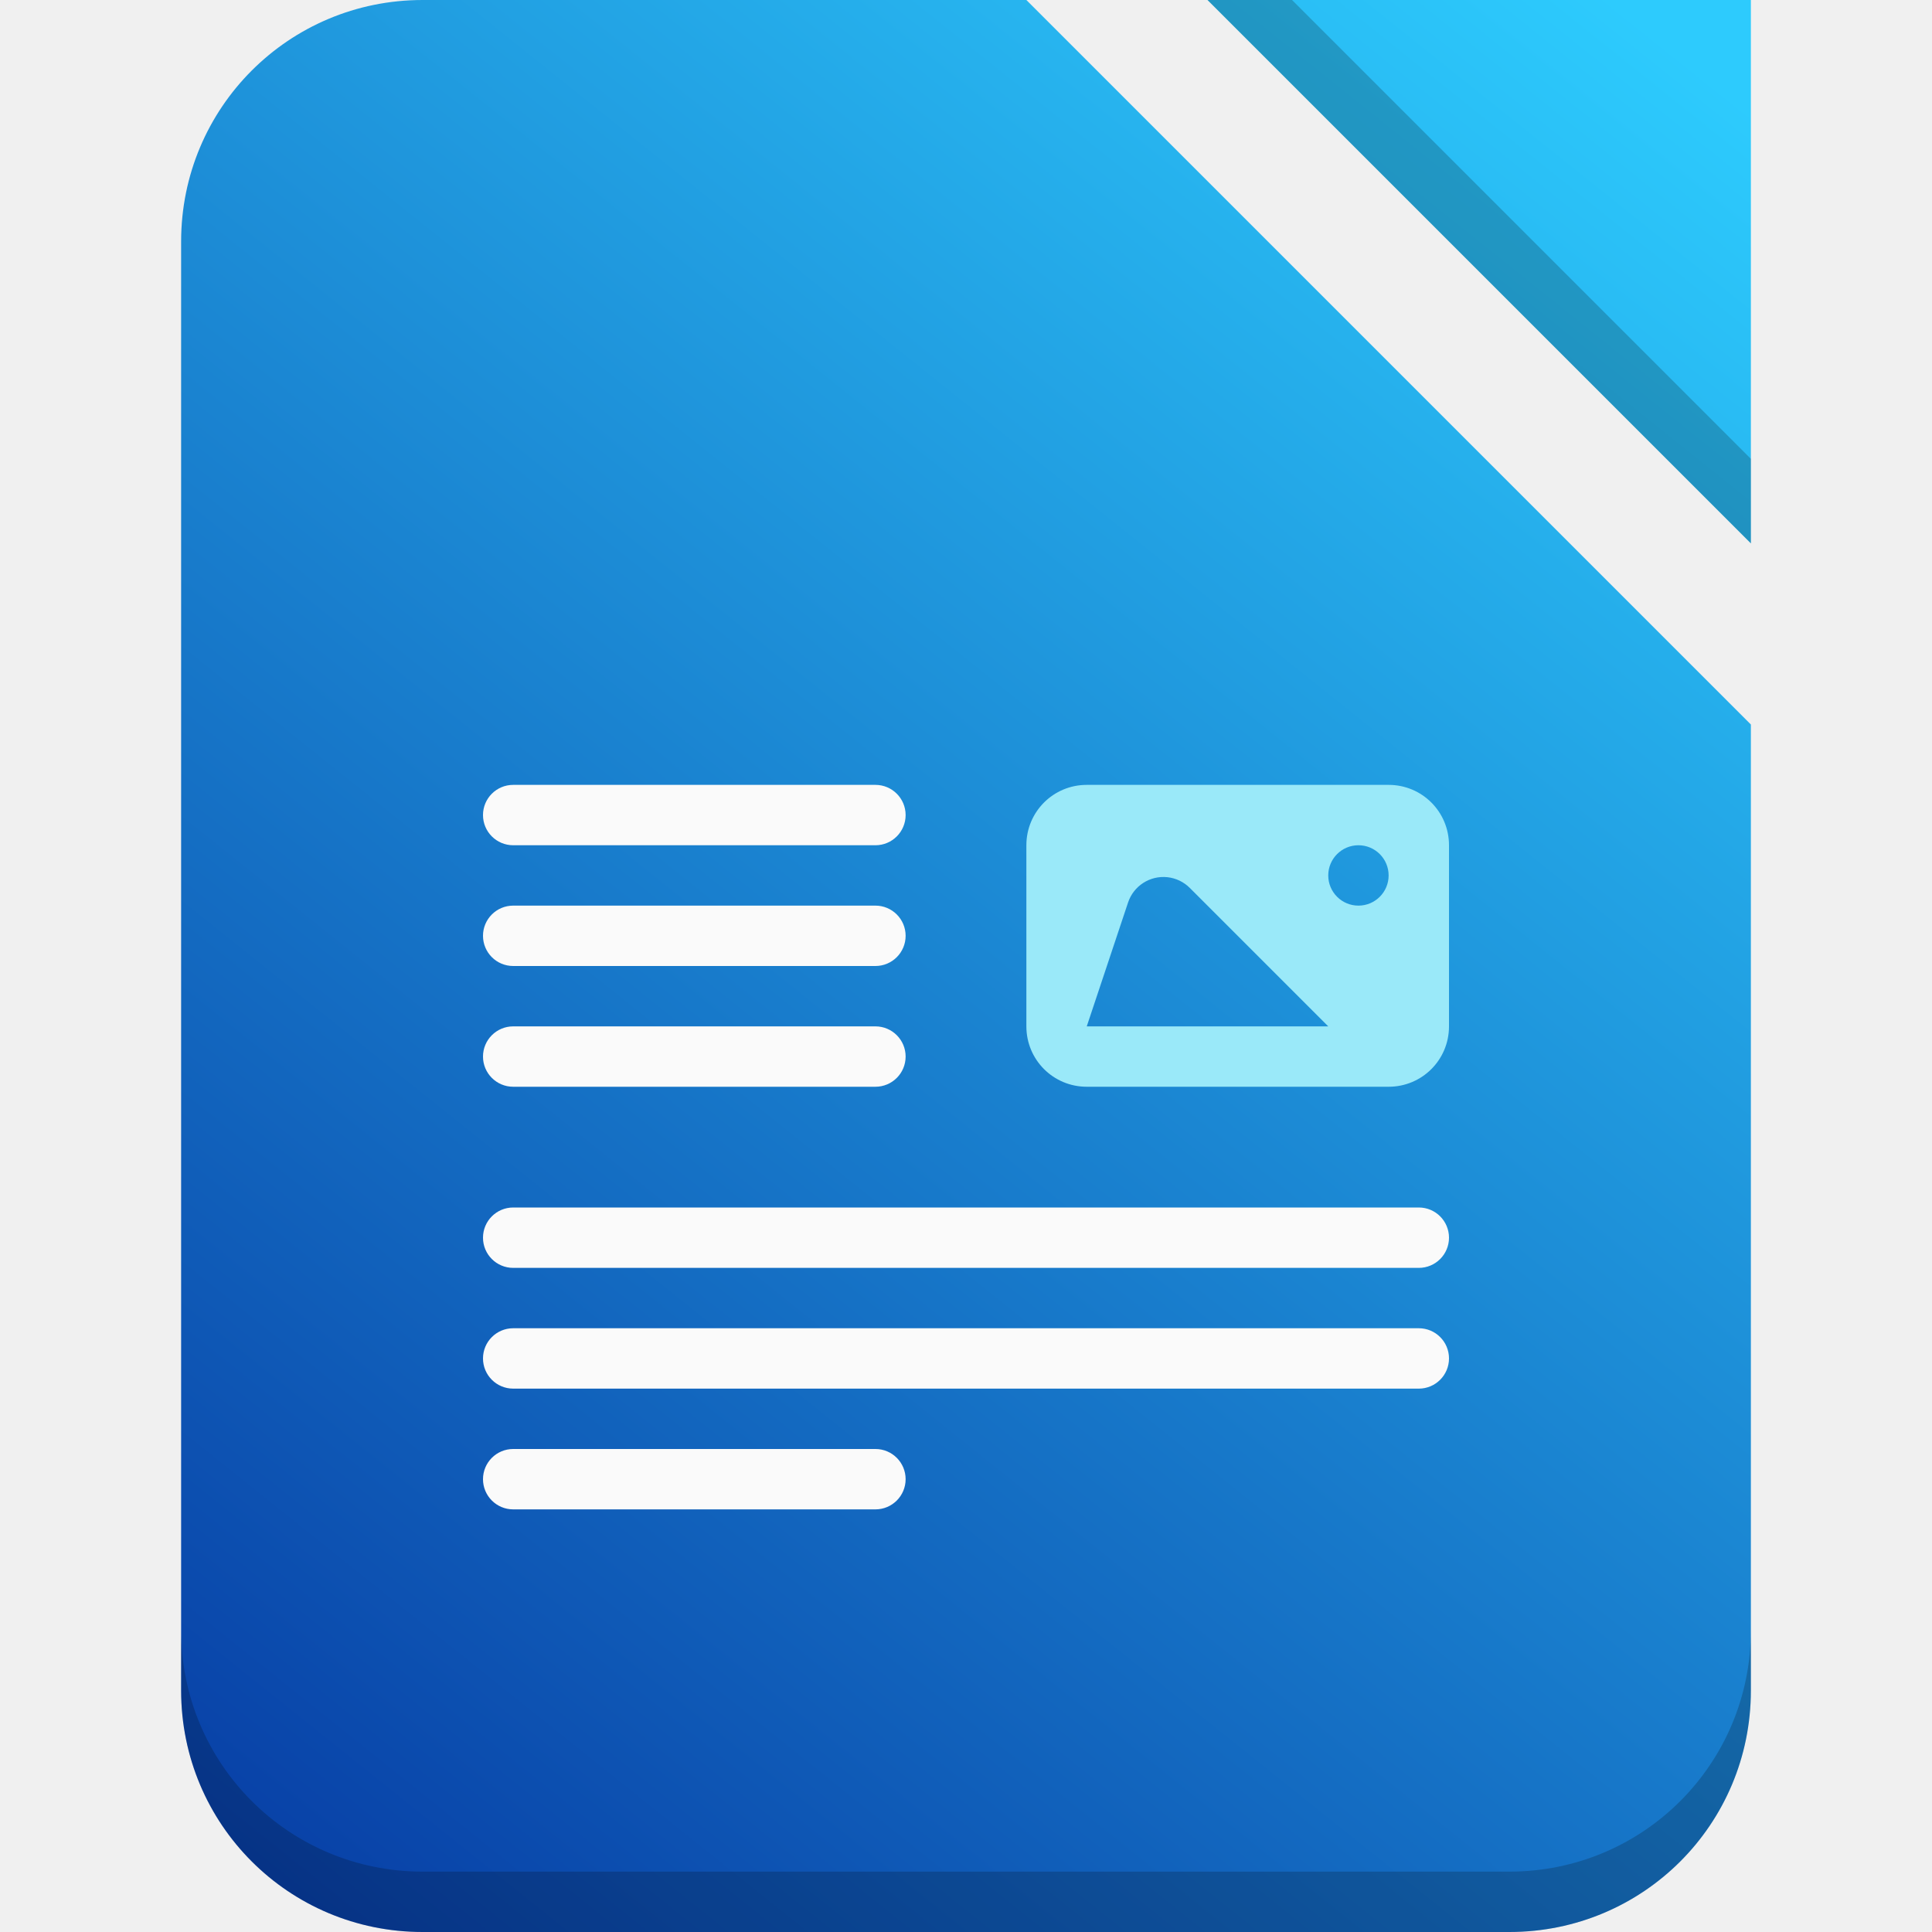
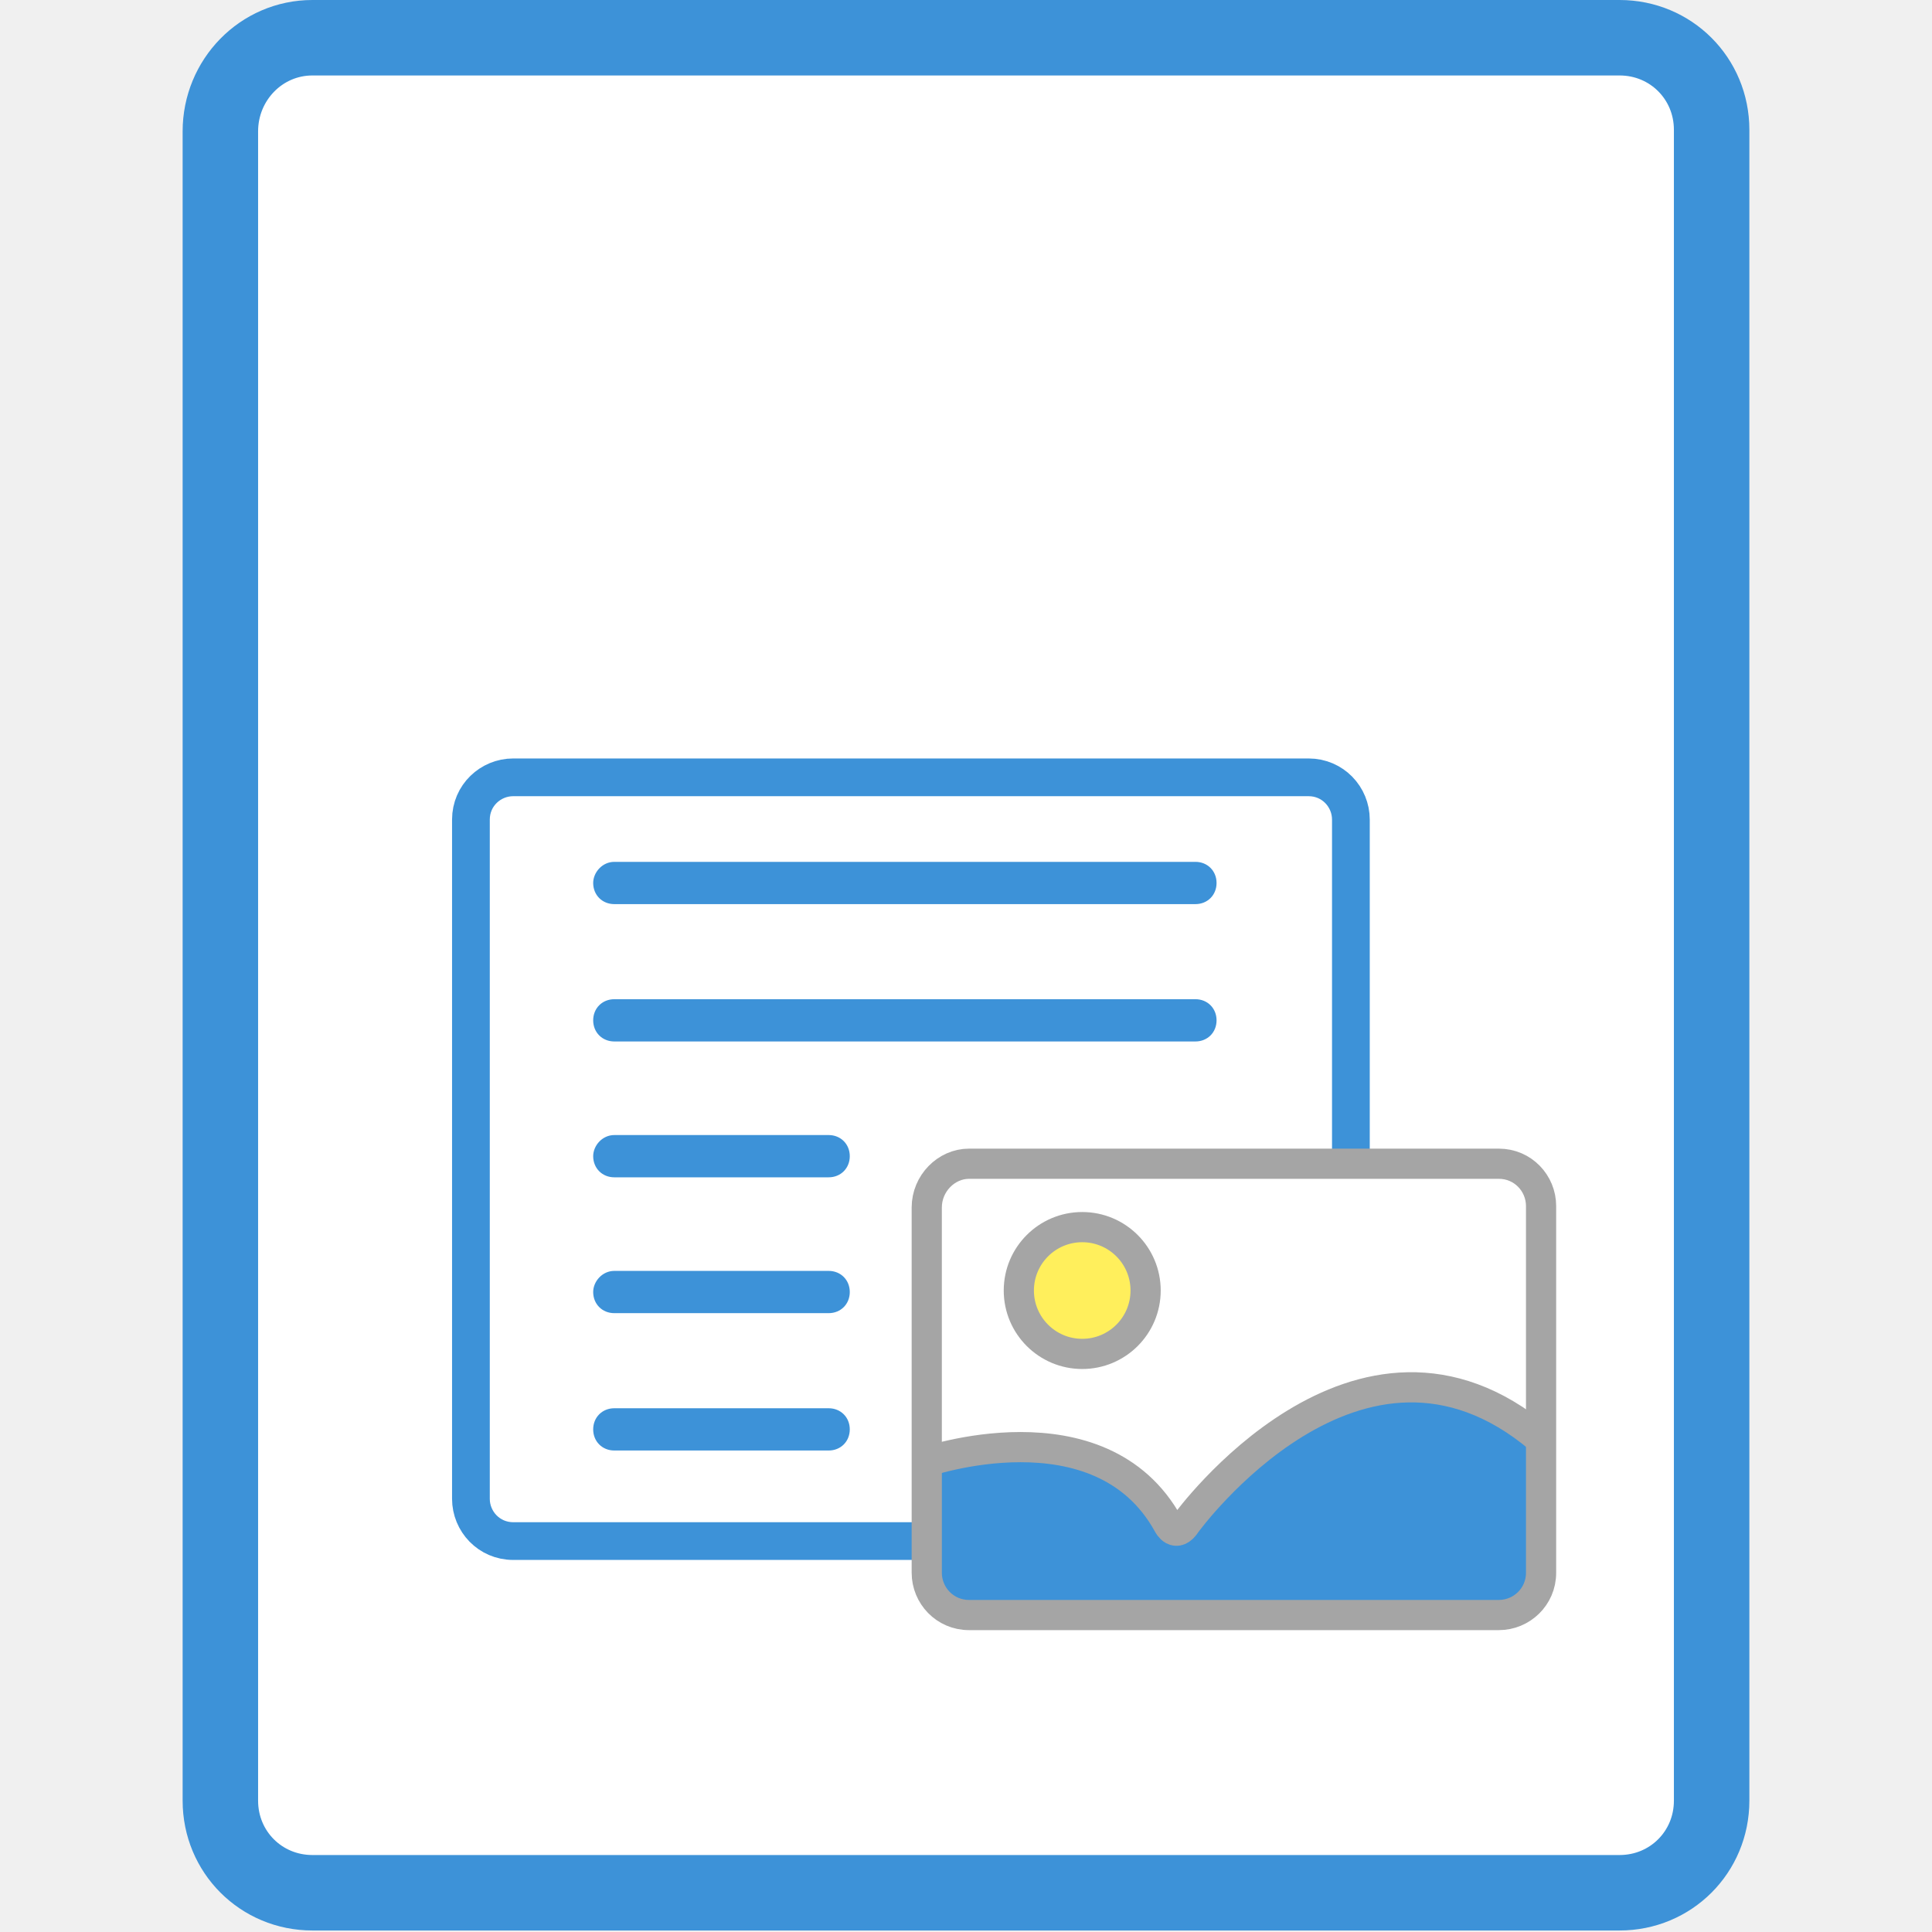
- <svg xmlns="http://www.w3.org/2000/svg" width="32" height="32" version="1.1" viewBox="0 0 32 32" xml:space="preserve">
-   <defs>
-     <linearGradient id="linearGradient3898" x1="4" x2="28" y1="31" y2="1" gradientUnits="userSpaceOnUse">
-       <stop stop-color="#083fa6" offset="0" />
-       <stop stop-color="#2dcbfd" offset="1" />
-     </linearGradient>
-   </defs>
-   <g fill-rule="evenodd" stroke-linecap="square">
-     <path d="m7 0c-2.216 0-4 1.784-4 4v24c0 2.216 1.784 4 4 4h18c2.216 0 4-1.784 4-4v-16l-12-12h-10zm13 0 9 9v-9h-9z" fill="url(#linearGradient3898)" />
-     <g>
-       <path d="m3 27v1c0 2.216 1.784 4 4 4h18c2.216 0 4-1.784 4-4v-1c0 2.216-1.784 4-4 4h-18c-2.216 0-4-1.784-4-4z" fill-opacity=".199" />
-       <path d="m20 0h1.4l7.6 7.6v1.4z" fill-opacity=".201" />
-     </g>
-     <g>
-       <g fill="#fafafa">
-         <rect x="8" y="13" width="7" height="1" ry=".5" />
-         <rect x="8" y="15" width="7" height="1" ry=".5" />
-         <rect x="8" y="17" width="7" height="1" ry=".5" />
-         <rect x="8" y="20" width="16" height="1" ry=".5" />
-         <rect x="8" y="22" width="16" height="1" ry=".5" />
-         <rect x="8" y="24" width="7" height="1" ry=".5" />
-       </g>
-       <path d="m18 13c-0.554 0-1 0.446-1 1v3c0 0.554 0.446 1 1 1h5c0.554 0 1-0.446 1-1v-3c0-0.554-0.446-1-1-1h-5zm4.5 1a0.5 0.5 0 0 1 0.5 0.5 0.5 0.5 0 0 1-0.5 0.5 0.5 0.5 0 0 1-0.5-0.5 0.5 0.5 0 0 1 0.5-0.5zm-3.164 0.529a0.618 0.618 0 0 1 0.371 0.178l2.293 2.293h-4l0.684-2.051a0.618 0.618 0 0 1 0.652-0.42z" fill="#9ae9f9" />
-     </g>
+ <svg xmlns="http://www.w3.org/2000/svg" version="1.1" id="图层_1" x="0px" y="0px" viewBox="0 0 128 128" style="enable-background:new 0 0 128 128;" xml:space="preserve">
+   <style type="text/css">
+ 	.st0{fill:#FFFFFF;stroke:#3D92D8;stroke-width:5;stroke-miterlimit:10;}
+ 	.st1{fill:#FFFFFF;stroke:#3D92D8;stroke-width:2.5;stroke-miterlimit:10;}
+ 	.st2{fill:#3D92D8;}
+ 	.st3{fill:none;stroke:#A5A5A5;stroke-width:2;stroke-miterlimit:10;}
+ 	.st4{fill:#FFEF5C;stroke:#A5A5A5;stroke-width:2;stroke-miterlimit:10;}
+ </style>
+   <path class="st0" d="M20.7,2.5h86.6c3.4,0,6.1,2.7,6.1,6.1v110.7c0,3.4-2.7,6.1-6.1,6.1H20.7c-3.4,0-6.1-2.7-6.1-6.1V8.7  C14.6,5.3,17.3,2.5,20.7,2.5z" />
+   <path class="st1" d="M89.4,92.9v6.4c0,1.5-1.2,2.8-2.8,2.8H34c-1.6,0-2.8-1.3-2.8-2.8V54.3c0-1.6,1.3-2.8,2.8-2.8h52.7  c1.6,0,2.8,1.3,2.8,2.8v22.9" />
+   <g id="图层_3">
+     <polygon class="st2" points="61.4,97.9 61.4,104.2 63.2,106.3 70.2,106.6 100.2,106.4 102.2,104.2 101.9,97.5 101.5,94.7 97.8,93    94.6,92.2 89.2,92.7 85,94.9 82.7,96.7 80.7,98.2 78.7,99.8 78,100.6 76.5,100.6 74.5,98.4 71,96.6 66.6,96.1 63.1,96.8  " />
  </g>
+   <path class="st3" d="M64.2,77.1h35.1c1.6,0,2.8,1.3,2.8,2.8v24.3c0,1.6-1.3,2.8-2.8,2.8H64.2c-1.6,0-2.8-1.3-2.8-2.8V80  C61.4,78.4,62.7,77.1,64.2,77.1z" />
+   <path class="st2" d="M40.7,57.1h38.5c0.8,0,1.4,0.6,1.4,1.4v0c0,0.8-0.6,1.4-1.4,1.4H40.7c-0.8,0-1.4-0.6-1.4-1.4v0  C39.3,57.8,39.9,57.1,40.7,57.1z" />
+   <path class="st2" d="M40.7,66.2h38.5c0.8,0,1.4,0.6,1.4,1.4v0c0,0.8-0.6,1.4-1.4,1.4H40.7c-0.8,0-1.4-0.6-1.4-1.4v0  C39.3,66.8,39.9,66.2,40.7,66.2z" />
+   <path class="st2" d="M40.7,75.2h14.2c0.8,0,1.4,0.6,1.4,1.4l0,0l0,0c0,0.8-0.6,1.4-1.4,1.4l0,0H40.7c-0.8,0-1.4-0.6-1.4-1.4l0,0l0,0  C39.3,75.9,39.9,75.2,40.7,75.2L40.7,75.2z" />
+   <path class="st2" d="M40.7,84.2h14.2c0.8,0,1.4,0.6,1.4,1.4l0,0l0,0c0,0.8-0.6,1.4-1.4,1.4l0,0H40.7c-0.8,0-1.4-0.6-1.4-1.4l0,0l0,0  C39.3,84.9,39.9,84.2,40.7,84.2L40.7,84.2z" />
+   <path class="st2" d="M40.7,93.3h14.2c0.8,0,1.4,0.6,1.4,1.4v0c0,0.8-0.6,1.4-1.4,1.4H40.7c-0.8,0-1.4-0.6-1.4-1.4v0  C39.3,93.9,39.9,93.3,40.7,93.3z" />
+   <g id="图层_2">
+     <path class="st3" d="M102,95.3c-12-10.1-23.4,5.6-23.4,5.6c-0.7,1.1-1.2,0.1-1.2,0.1c-4.5-8.2-16.2-4.1-16.2-4.1" />
+   </g>
+   <circle class="st4" cx="71.7" cy="85.5" r="4.2" />
</svg>
